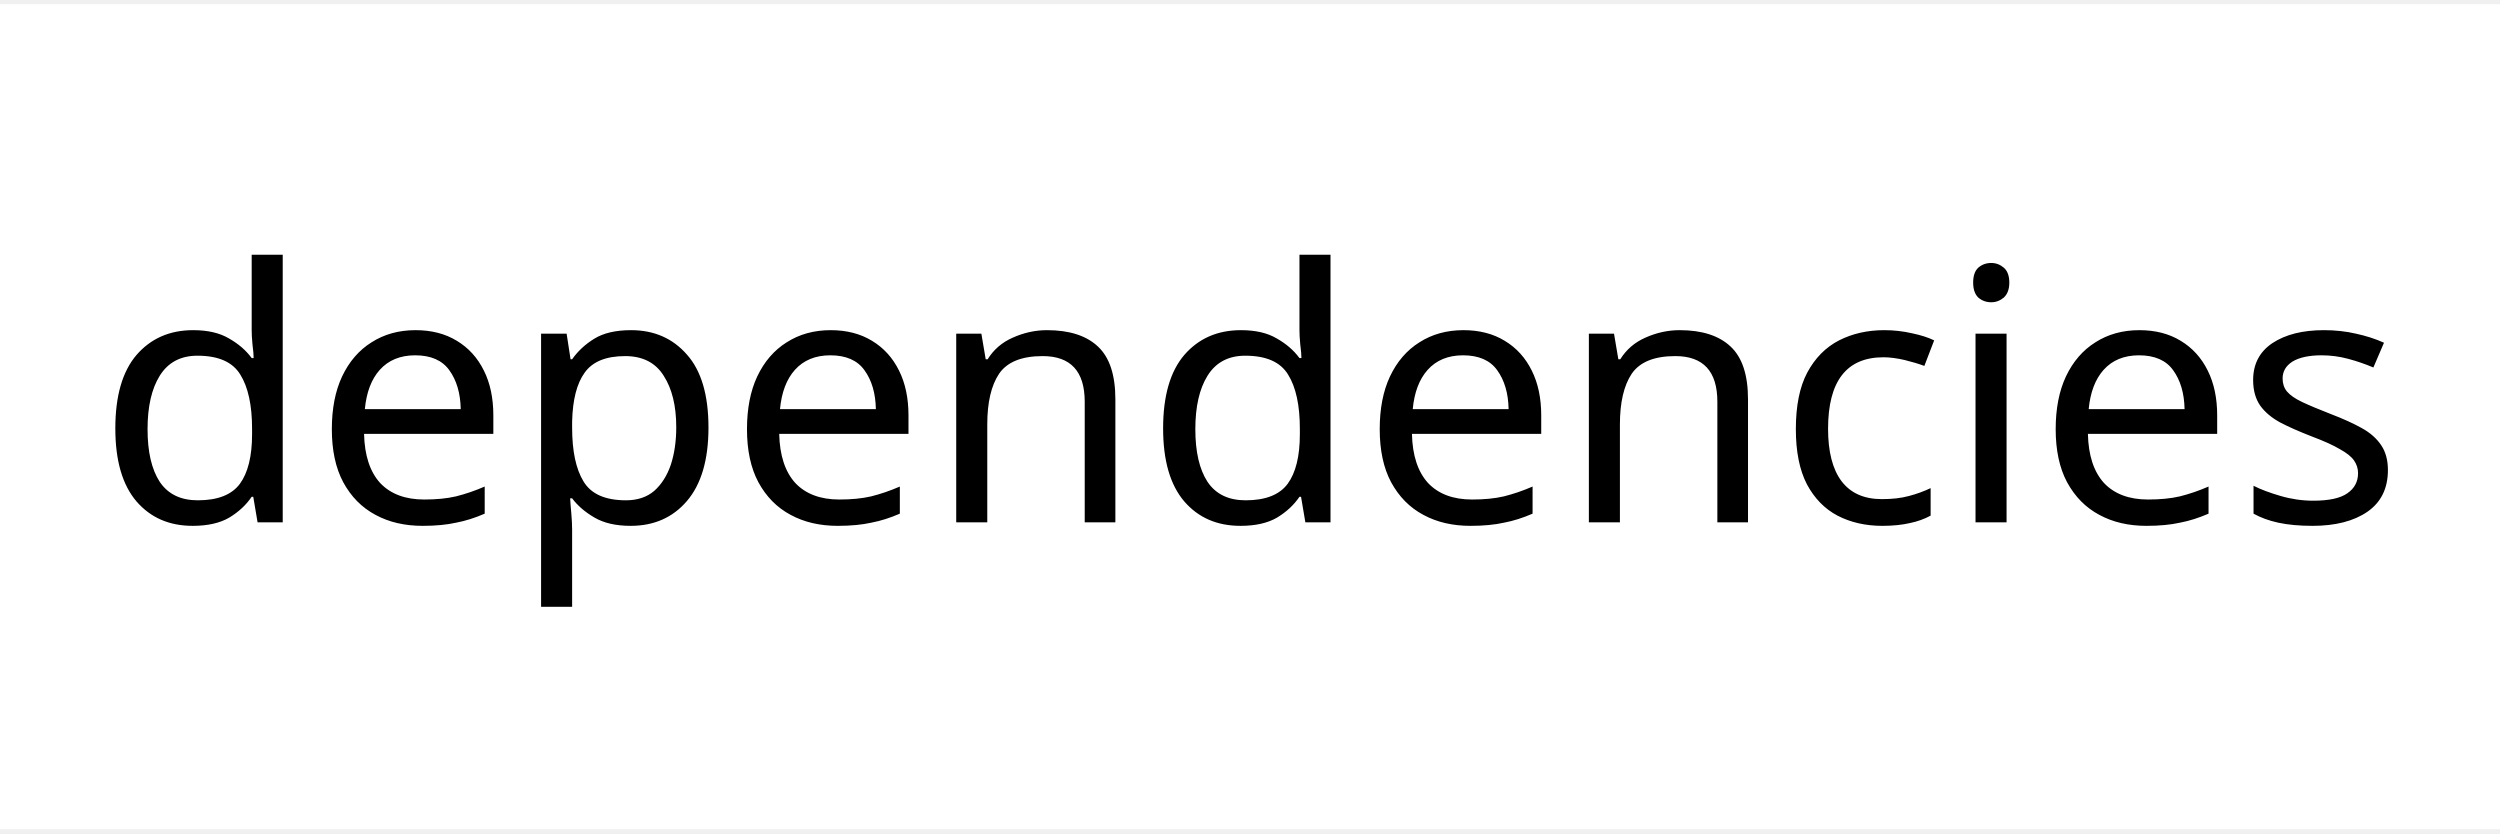
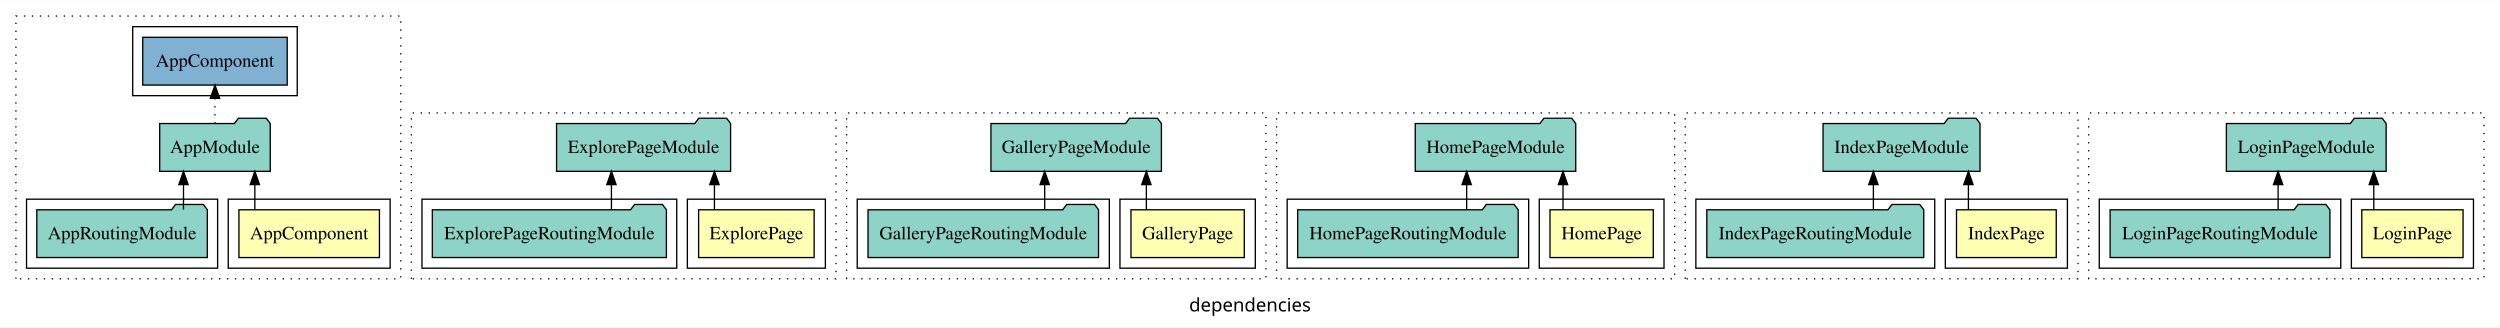
- <svg xmlns="http://www.w3.org/2000/svg" width="99pt" height="33pt" viewBox="0.00 0.00 99.41 32.80">
-   <g id="graph0" class="graph" transform="scale(1 1) rotate(0) translate(4 28.8)">
-     <polygon fill="white" stroke="transparent" points="-4,4 -4,-28.8 95.41,-28.8 95.41,4 -4,4" />
-     <text text-anchor="middle" x="45.7" y="-8.2" font-family="sans-serif" font-size="14.00">dependencies</text>
+ <svg xmlns="http://www.w3.org/2000/svg" width="1884pt" height="247pt" viewBox="0.00 0.00 1884.00 246.80">
+   <g id="graph0" class="graph" transform="scale(1 1) rotate(0) translate(4 242.8)">
+     <polygon fill="white" stroke="transparent" points="-4,4 -4,-242.8 1880,-242.8 1880,4 -4,4" />
+     <text text-anchor="middle" x="938" y="-8.2" font-family="sans-serif" font-size="14.00">dependencies</text>
+     <g id="clust1" class="cluster">
+       <polygon fill="none" stroke="black" stroke-dasharray="1,5" points="8,-32.8 8,-230.8 298,-230.8 298,-32.8 8,-32.8" />
+     </g>
+     <g id="clust2" class="cluster">
+       <polygon fill="none" stroke="black" points="168,-40.8 168,-92.8 290,-92.8 290,-40.8 168,-40.8" />
+     </g>
+     <g id="clust4" class="cluster">
+       <polygon fill="none" stroke="black" points="16,-40.8 16,-92.8 160,-92.8 160,-40.8 16,-40.8" />
+     </g>
+     <g id="clust6" class="cluster">
+       <polygon fill="none" stroke="black" points="96,-170.8 96,-222.8 220,-222.8 220,-170.8 96,-170.8" />
+     </g>
+     <g id="clust14" class="cluster">
+       <polygon fill="none" stroke="black" stroke-dasharray="1,5" points="306,-32.8 306,-157.8 626,-157.8 626,-32.8 306,-32.8" />
+     </g>
+     <g id="clust15" class="cluster">
+       <polygon fill="none" stroke="black" points="514,-40.8 514,-92.8 618,-92.8 618,-40.8 514,-40.8" />
+     </g>
+     <g id="clust17" class="cluster">
+       <polygon fill="none" stroke="black" points="314,-40.8 314,-92.8 506,-92.8 506,-40.8 314,-40.8" />
+     </g>
+     <g id="clust27" class="cluster">
+       <polygon fill="none" stroke="black" stroke-dasharray="1,5" points="634,-32.8 634,-157.8 950,-157.8 950,-32.8 634,-32.8" />
+     </g>
+     <g id="clust28" class="cluster">
+       <polygon fill="none" stroke="black" points="840,-40.8 840,-92.8 942,-92.8 942,-40.8 840,-40.8" />
+     </g>
+     <g id="clust30" class="cluster">
+       <polygon fill="none" stroke="black" points="642,-40.8 642,-92.8 832,-92.8 832,-40.8 642,-40.8" />
+     </g>
+     <g id="clust40" class="cluster">
+       <polygon fill="none" stroke="black" stroke-dasharray="1,5" points="958,-32.8 958,-157.8 1258,-157.8 1258,-32.8 958,-32.8" />
+     </g>
+     <g id="clust41" class="cluster">
+       <polygon fill="none" stroke="black" points="1156,-40.8 1156,-92.8 1250,-92.8 1250,-40.8 1156,-40.8" />
+     </g>
+     <g id="clust43" class="cluster">
+       <polygon fill="none" stroke="black" points="966,-40.8 966,-92.8 1148,-92.8 1148,-40.8 966,-40.8" />
+     </g>
+     <g id="clust53" class="cluster">
+       <polygon fill="none" stroke="black" stroke-dasharray="1,5" points="1266,-32.8 1266,-157.8 1562,-157.8 1562,-32.8 1266,-32.8" />
+     </g>
+     <g id="clust54" class="cluster">
+       <polygon fill="none" stroke="black" points="1462,-40.8 1462,-92.8 1554,-92.8 1554,-40.8 1462,-40.8" />
+     </g>
+     <g id="clust56" class="cluster">
+       <polygon fill="none" stroke="black" points="1274,-40.8 1274,-92.8 1454,-92.8 1454,-40.8 1274,-40.8" />
+     </g>
+     <g id="clust66" class="cluster">
+       <polygon fill="none" stroke="black" stroke-dasharray="1,5" points="1570,-32.8 1570,-157.8 1868,-157.8 1868,-32.8 1570,-32.8" />
+     </g>
+     <g id="clust67" class="cluster">
+       <polygon fill="none" stroke="black" points="1768,-40.8 1768,-92.8 1860,-92.8 1860,-40.8 1768,-40.8" />
+     </g>
+     <g id="clust69" class="cluster">
+       <polygon fill="none" stroke="black" points="1578,-40.8 1578,-92.8 1760,-92.8 1760,-40.8 1578,-40.8" />
+     </g>
+     <g id="node1" class="node">
+       <polygon fill="#ffffb3" stroke="black" points="281.94,-84.8 176.06,-84.8 176.06,-48.8 281.94,-48.8 281.94,-84.8" />
+       <text text-anchor="middle" x="229" y="-62.6" font-family="Times,serif" font-size="14.00">AppComponent</text>
+     </g>
+     <g id="node2" class="node">
+       <polygon fill="#8dd3c7" stroke="black" points="199.66,-149.8 196.66,-153.8 175.66,-153.8 172.66,-149.8 116.34,-149.8 116.34,-113.8 199.66,-113.8 199.66,-149.8" />
+       <text text-anchor="middle" x="158" y="-127.6" font-family="Times,serif" font-size="14.00">AppModule</text>
+     </g>
+     <g id="edge1" class="edge">
+       <path fill="none" stroke="black" d="M188.05,-84.91C188.05,-84.91 188.05,-103.79 188.05,-103.79" />
+       <polygon fill="black" stroke="black" points="184.55,-103.79 188.05,-113.79 191.55,-103.79 184.55,-103.79" />
+     </g>
+     <g id="node4" class="node">
+       <polygon fill="#80b1d3" stroke="black" points="212.44,-214.8 103.56,-214.8 103.56,-178.8 212.44,-178.8 212.44,-214.8" />
+       <text text-anchor="middle" x="158" y="-192.6" font-family="Times,serif" font-size="14.00">AppComponent </text>
+     </g>
+     <g id="edge3" class="edge">
+       <path fill="none" stroke="black" stroke-dasharray="1,5" d="M158,-149.91C158,-149.91 158,-168.79 158,-168.79" />
+       <polygon fill="black" stroke="black" points="154.5,-168.79 158,-178.79 161.5,-168.79 154.5,-168.79" />
+     </g>
+     <g id="node3" class="node">
+       <polygon fill="#8dd3c7" stroke="black" points="152.27,-84.8 149.27,-88.8 128.27,-88.8 125.27,-84.8 23.73,-84.8 23.73,-48.8 152.27,-48.8 152.27,-84.8" />
+       <text text-anchor="middle" x="88" y="-62.6" font-family="Times,serif" font-size="14.00">AppRoutingModule</text>
+     </g>
+     <g id="edge2" class="edge">
+       <path fill="none" stroke="black" d="M134.28,-84.91C134.28,-84.91 134.28,-103.79 134.28,-103.79" />
+       <polygon fill="black" stroke="black" points="130.78,-103.79 134.28,-113.79 137.78,-103.79 130.78,-103.79" />
+     </g>
+     <g id="node5" class="node">
+       <polygon fill="#ffffb3" stroke="black" points="609.53,-84.8 522.47,-84.8 522.47,-48.8 609.53,-48.8 609.53,-84.8" />
+       <text text-anchor="middle" x="566" y="-62.6" font-family="Times,serif" font-size="14.00">ExplorePage</text>
+     </g>
+     <g id="node6" class="node">
+       <polygon fill="#8dd3c7" stroke="black" points="546.58,-149.8 543.58,-153.8 522.58,-153.8 519.58,-149.8 415.42,-149.8 415.42,-113.8 546.58,-113.8 546.58,-149.8" />
+       <text text-anchor="middle" x="481" y="-127.6" font-family="Times,serif" font-size="14.00">ExplorePageModule</text>
+     </g>
+     <g id="edge4" class="edge">
+       <path fill="none" stroke="black" d="M534.39,-84.91C534.39,-84.91 534.39,-103.79 534.39,-103.79" />
+       <polygon fill="black" stroke="black" points="530.89,-103.79 534.39,-113.79 537.89,-103.79 530.89,-103.79" />
+     </g>
+     <g id="node7" class="node">
+       <polygon fill="#8dd3c7" stroke="black" points="498.2,-84.8 495.2,-88.8 474.2,-88.8 471.2,-84.8 321.8,-84.8 321.8,-48.8 498.2,-48.8 498.2,-84.8" />
+       <text text-anchor="middle" x="410" y="-62.6" font-family="Times,serif" font-size="14.00">ExplorePageRoutingModule</text>
+     </g>
+     <g id="edge5" class="edge">
+       <path fill="none" stroke="black" d="M456.78,-84.91C456.78,-84.91 456.78,-103.79 456.78,-103.79" />
+       <polygon fill="black" stroke="black" points="453.28,-103.79 456.78,-113.79 460.28,-103.79 453.28,-103.79" />
+     </g>
+     <g id="node8" class="node">
+       <polygon fill="#ffffb3" stroke="black" points="933.69,-84.8 848.31,-84.8 848.31,-48.8 933.69,-48.8 933.69,-84.8" />
+       <text text-anchor="middle" x="891" y="-62.6" font-family="Times,serif" font-size="14.00">GalleryPage</text>
+     </g>
+     <g id="node9" class="node">
+       <polygon fill="#8dd3c7" stroke="black" points="871.24,-149.8 868.24,-153.8 847.24,-153.8 844.24,-149.8 742.76,-149.8 742.76,-113.8 871.24,-113.8 871.24,-149.8" />
+       <text text-anchor="middle" x="807" y="-127.6" font-family="Times,serif" font-size="14.00">GalleryPageModule</text>
+     </g>
+     <g id="edge6" class="edge">
+       <path fill="none" stroke="black" d="M859.89,-84.91C859.89,-84.91 859.89,-103.79 859.89,-103.79" />
+       <polygon fill="black" stroke="black" points="856.39,-103.79 859.89,-113.79 863.39,-103.79 856.39,-103.79" />
+     </g>
+     <g id="node10" class="node">
+       <polygon fill="#8dd3c7" stroke="black" points="823.86,-84.8 820.86,-88.8 799.86,-88.8 796.86,-84.8 650.14,-84.8 650.14,-48.8 823.86,-48.8 823.86,-84.8" />
+       <text text-anchor="middle" x="737" y="-62.6" font-family="Times,serif" font-size="14.00">GalleryPageRoutingModule</text>
+     </g>
+     <g id="edge7" class="edge">
+       <path fill="none" stroke="black" d="M783.28,-84.91C783.28,-84.91 783.28,-103.79 783.28,-103.79" />
+       <polygon fill="black" stroke="black" points="779.78,-103.79 783.28,-113.79 786.78,-103.79 779.78,-103.79" />
+     </g>
+     <g id="node11" class="node">
+       <polygon fill="#ffffb3" stroke="black" points="1241.92,-84.8 1164.08,-84.8 1164.08,-48.8 1241.92,-48.8 1241.92,-84.8" />
+       <text text-anchor="middle" x="1203" y="-62.6" font-family="Times,serif" font-size="14.00">HomePage</text>
+     </g>
+     <g id="node12" class="node">
+       <polygon fill="#8dd3c7" stroke="black" points="1183.47,-149.8 1180.47,-153.8 1159.47,-153.8 1156.47,-149.8 1062.53,-149.8 1062.53,-113.8 1183.47,-113.8 1183.47,-149.8" />
+       <text text-anchor="middle" x="1123" y="-127.6" font-family="Times,serif" font-size="14.00">HomePageModule</text>
+     </g>
+     <g id="edge8" class="edge">
+       <path fill="none" stroke="black" d="M1173.89,-84.91C1173.89,-84.91 1173.89,-103.79 1173.89,-103.79" />
+       <polygon fill="black" stroke="black" points="1170.39,-103.79 1173.89,-113.79 1177.39,-103.79 1170.39,-103.79" />
+     </g>
+     <g id="node13" class="node">
+       <polygon fill="#8dd3c7" stroke="black" points="1140.09,-84.8 1137.09,-88.8 1116.09,-88.8 1113.09,-84.8 973.91,-84.8 973.91,-48.8 1140.09,-48.8 1140.09,-84.8" />
+       <text text-anchor="middle" x="1057" y="-62.6" font-family="Times,serif" font-size="14.00">HomePageRoutingModule</text>
+     </g>
+     <g id="edge9" class="edge">
+       <path fill="none" stroke="black" d="M1101.28,-84.91C1101.28,-84.91 1101.28,-103.79 1101.28,-103.79" />
+       <polygon fill="black" stroke="black" points="1097.78,-103.79 1101.28,-113.79 1104.78,-103.79 1097.78,-103.79" />
+     </g>
+     <g id="node14" class="node">
+       <polygon fill="#ffffb3" stroke="black" points="1545.59,-84.8 1470.41,-84.8 1470.41,-48.8 1545.59,-48.8 1545.59,-84.8" />
+       <text text-anchor="middle" x="1508" y="-62.6" font-family="Times,serif" font-size="14.00">IndexPage</text>
+     </g>
+     <g id="node15" class="node">
+       <polygon fill="#8dd3c7" stroke="black" points="1488.14,-149.8 1485.14,-153.8 1464.14,-153.8 1461.14,-149.8 1369.86,-149.8 1369.86,-113.8 1488.14,-113.8 1488.14,-149.8" />
+       <text text-anchor="middle" x="1429" y="-127.6" font-family="Times,serif" font-size="14.00">IndexPageModule</text>
+     </g>
+     <g id="edge10" class="edge">
+       <path fill="none" stroke="black" d="M1479.39,-84.91C1479.39,-84.91 1479.39,-103.79 1479.39,-103.79" />
+       <polygon fill="black" stroke="black" points="1475.89,-103.79 1479.39,-113.79 1482.89,-103.79 1475.89,-103.79" />
+     </g>
+     <g id="node16" class="node">
+       <polygon fill="#8dd3c7" stroke="black" points="1445.75,-84.8 1442.75,-88.8 1421.75,-88.8 1418.75,-84.8 1282.25,-84.8 1282.25,-48.8 1445.75,-48.8 1445.75,-84.8" />
+       <text text-anchor="middle" x="1364" y="-62.6" font-family="Times,serif" font-size="14.00">IndexPageRoutingModule</text>
+     </g>
+     <g id="edge11" class="edge">
+       <path fill="none" stroke="black" d="M1407.78,-84.91C1407.78,-84.91 1407.78,-103.79 1407.78,-103.79" />
+       <polygon fill="black" stroke="black" points="1404.28,-103.79 1407.78,-113.79 1411.28,-103.79 1404.28,-103.79" />
+     </g>
+     <g id="node17" class="node">
+       <polygon fill="#ffffb3" stroke="black" points="1852.16,-84.8 1775.84,-84.8 1775.84,-48.8 1852.16,-48.8 1852.16,-84.8" />
+       <text text-anchor="middle" x="1814" y="-62.6" font-family="Times,serif" font-size="14.00">LoginPage</text>
+     </g>
+     <g id="node18" class="node">
+       <polygon fill="#8dd3c7" stroke="black" points="1794.2,-149.8 1791.2,-153.8 1770.2,-153.8 1767.2,-149.8 1673.8,-149.8 1673.8,-113.8 1794.2,-113.8 1794.2,-149.8" />
+       <text text-anchor="middle" x="1734" y="-127.6" font-family="Times,serif" font-size="14.00">LoginPageModule</text>
+     </g>
+     <g id="edge12" class="edge">
+       <path fill="none" stroke="black" d="M1784.89,-84.91C1784.89,-84.91 1784.89,-103.79 1784.89,-103.79" />
+       <polygon fill="black" stroke="black" points="1781.39,-103.79 1784.89,-113.79 1788.39,-103.79 1781.39,-103.79" />
+     </g>
+     <g id="node19" class="node">
+       <polygon fill="#8dd3c7" stroke="black" points="1751.82,-84.8 1748.82,-88.8 1727.82,-88.8 1724.82,-84.8 1586.18,-84.8 1586.18,-48.8 1751.82,-48.8 1751.82,-84.8" />
+       <text text-anchor="middle" x="1669" y="-62.6" font-family="Times,serif" font-size="14.00">LoginPageRoutingModule</text>
+     </g>
+     <g id="edge13" class="edge">
+       <path fill="none" stroke="black" d="M1712.78,-84.91C1712.78,-84.91 1712.78,-103.79 1712.78,-103.79" />
+       <polygon fill="black" stroke="black" points="1709.28,-103.79 1712.78,-113.79 1716.28,-103.79 1709.28,-103.79" />
+     </g>
  </g>
</svg>
